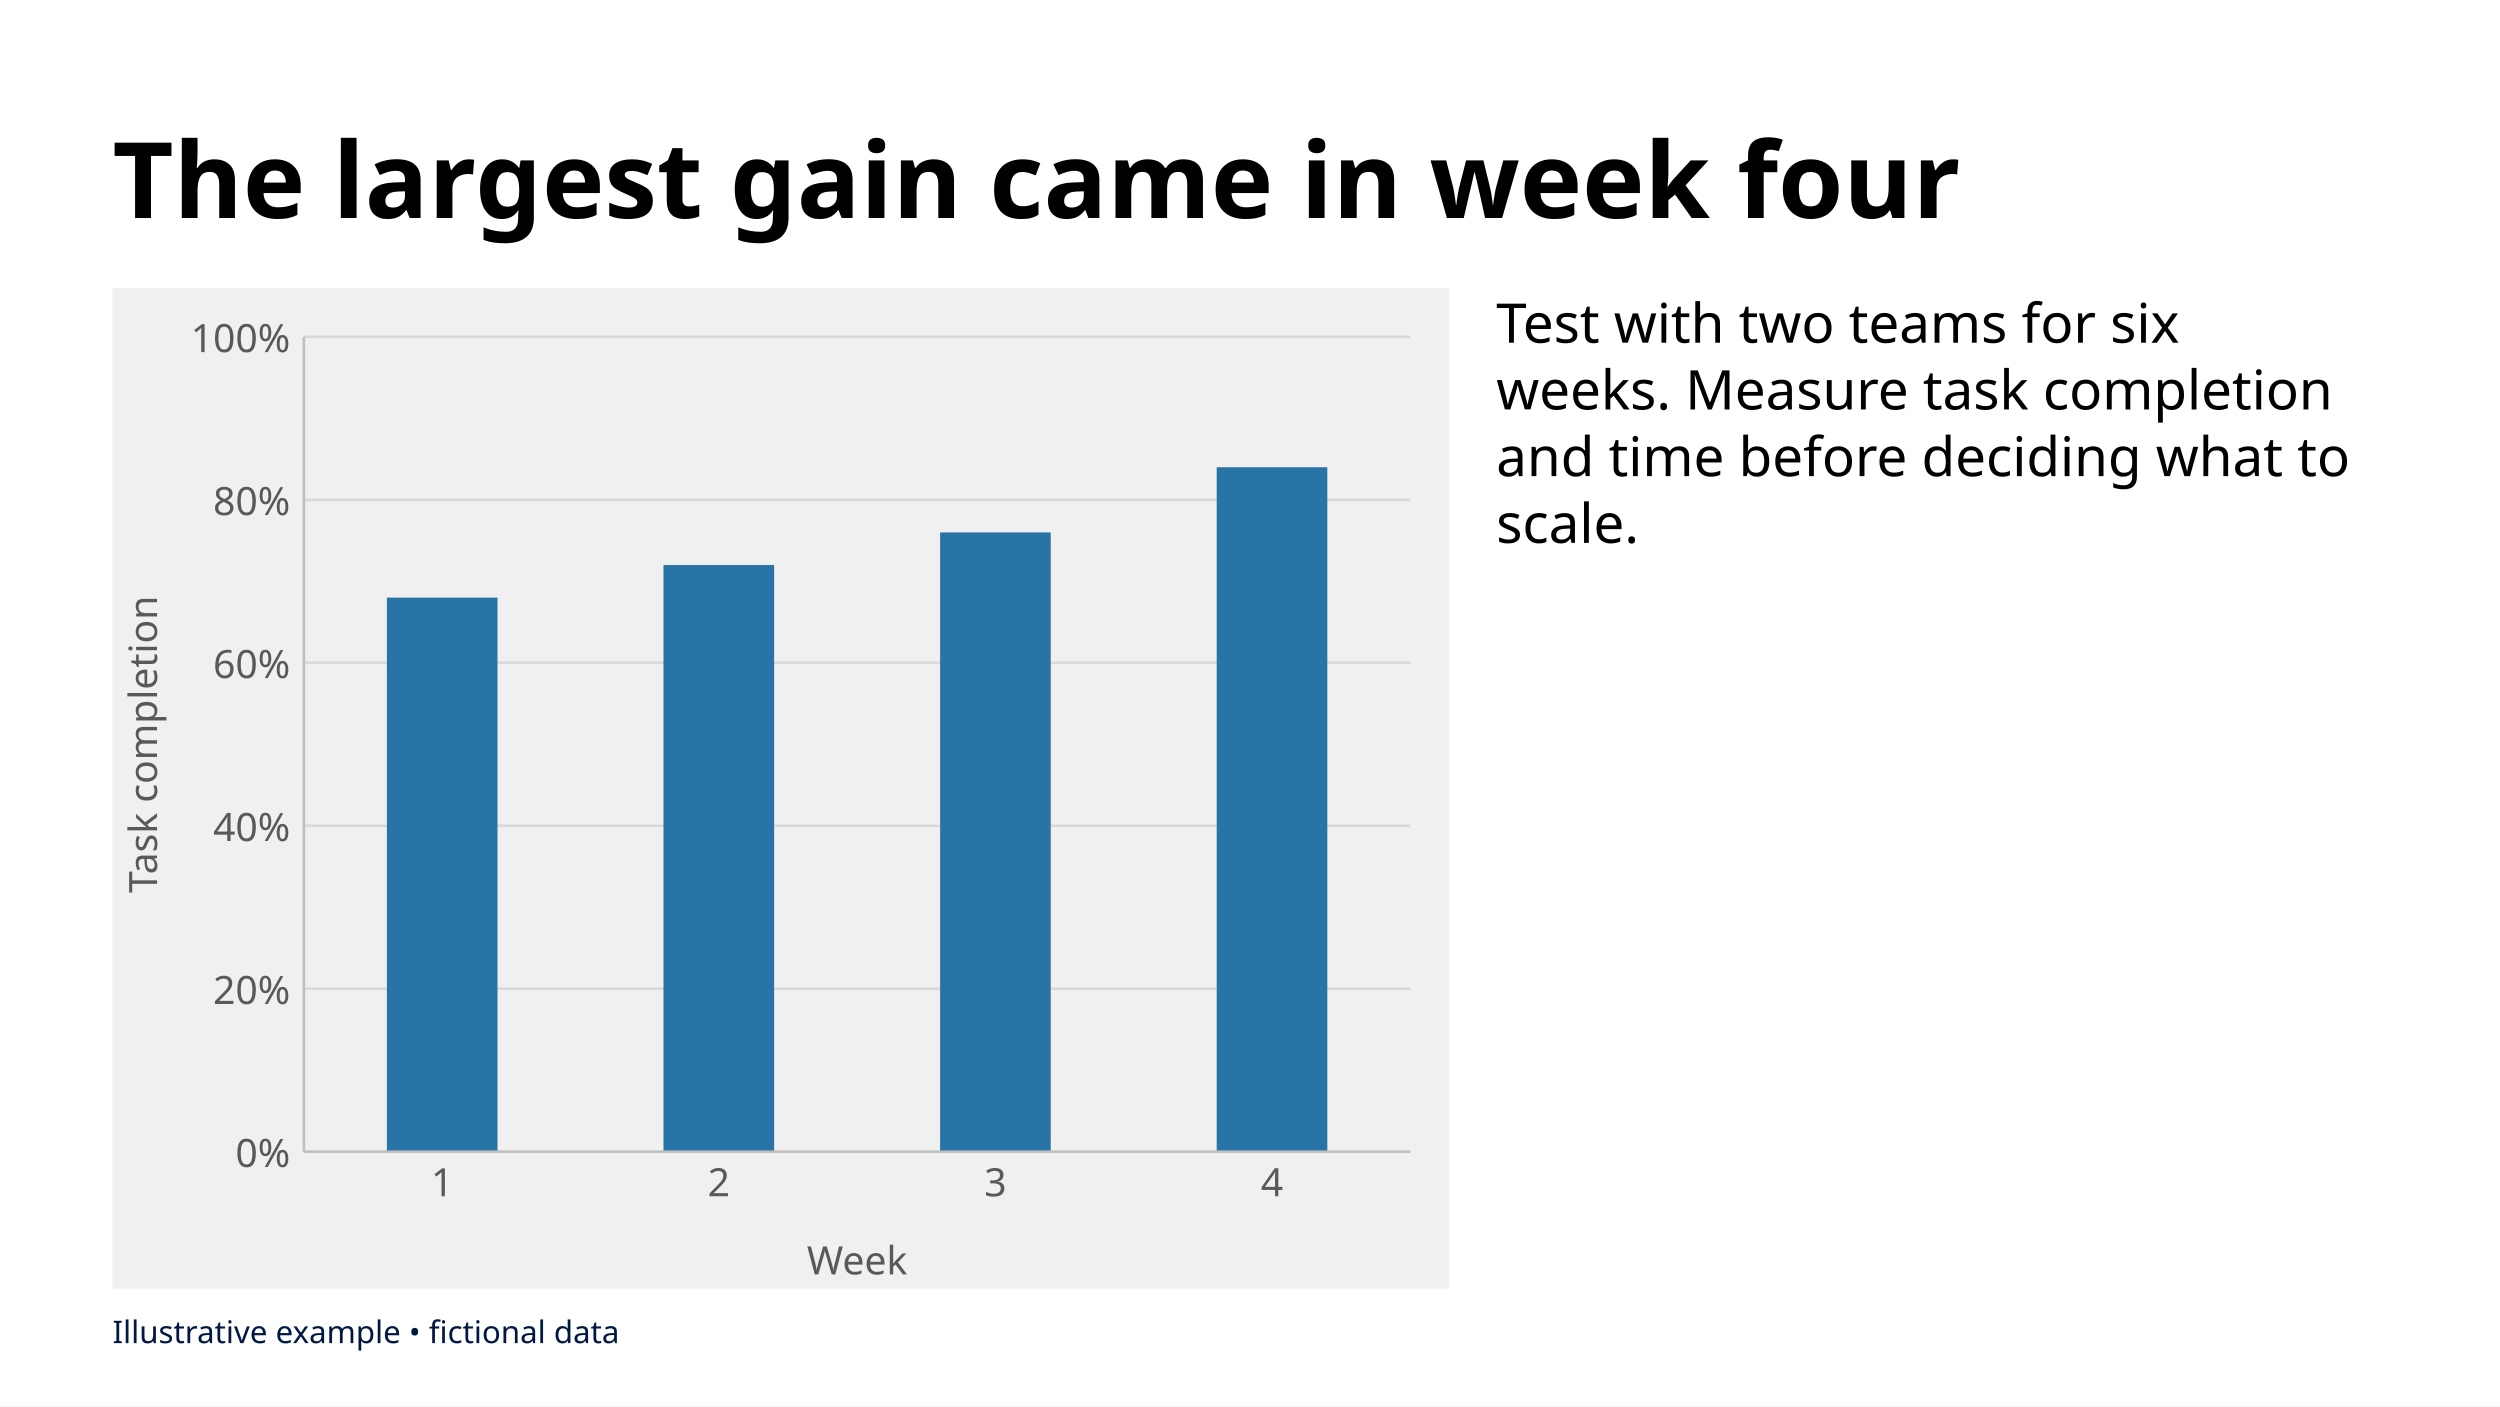
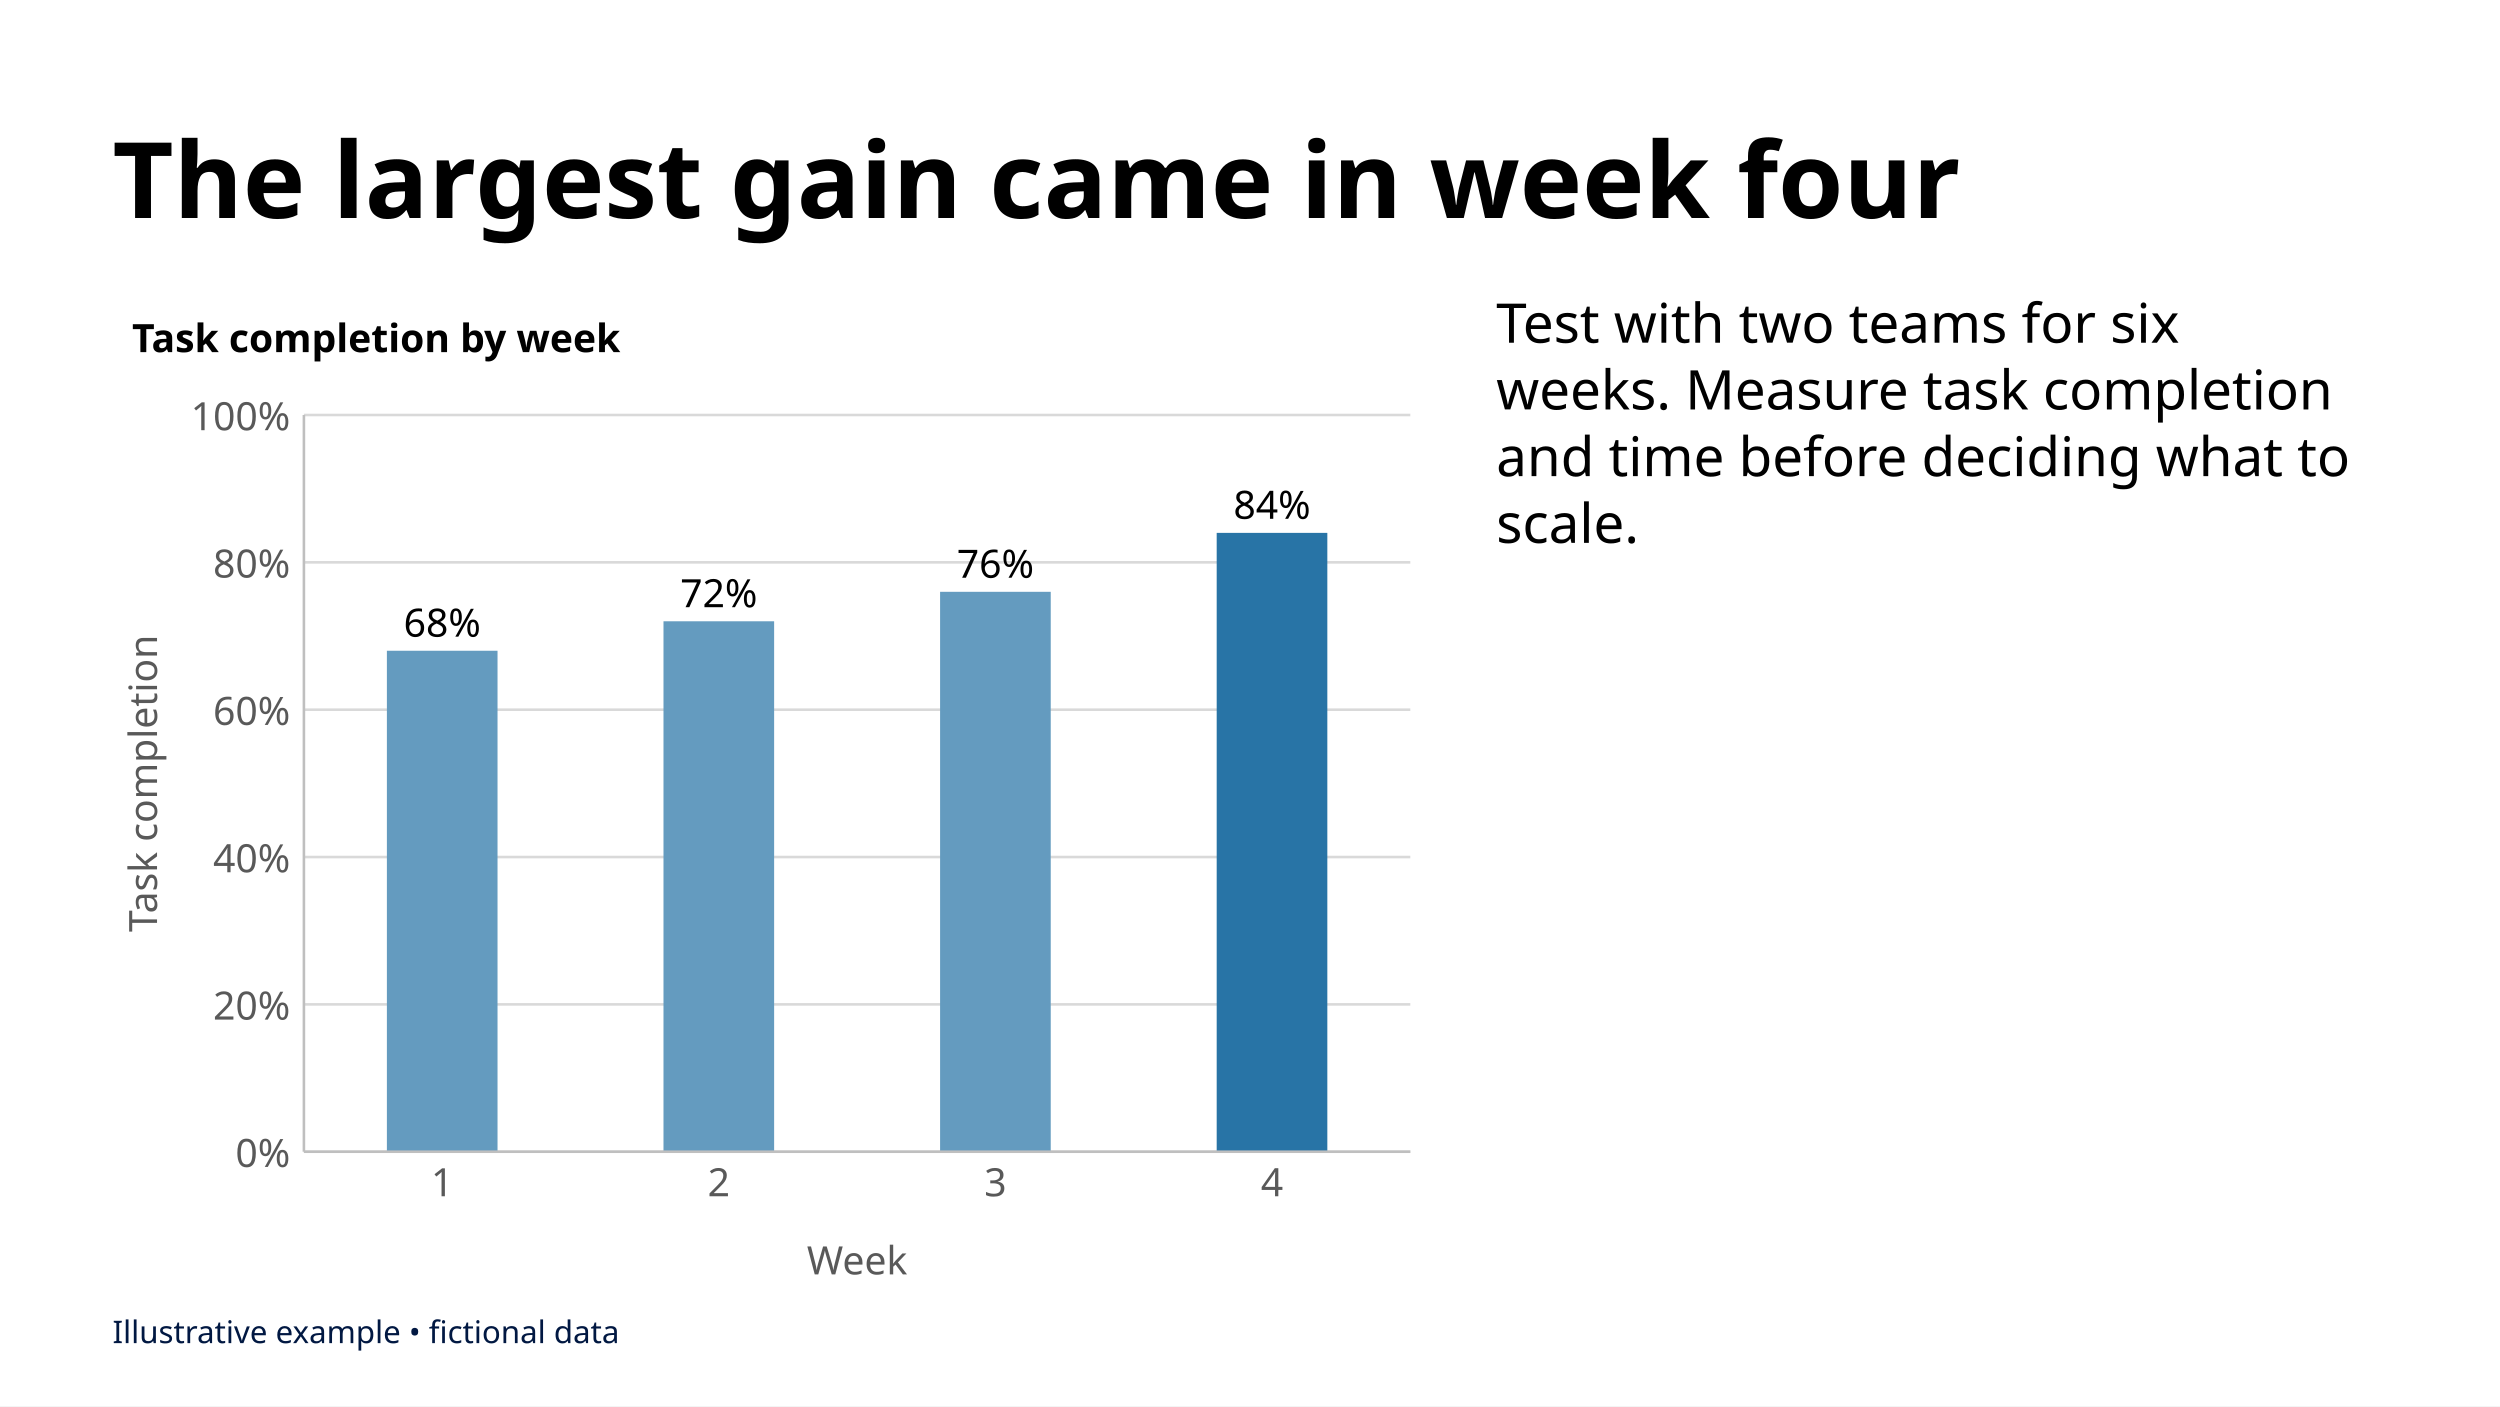
<svg xmlns="http://www.w3.org/2000/svg" aria-label="The largest gain came in week four" aria-roledescription="slide" height="720" role="group" viewBox="0 0 1280 720" width="1280">
  <rect aria-hidden="true" fill="#FFFFFF" height="720" opacity="1" width="1280" x="0" y="0" />
  <g>
    <text fill="#000000" font-family="Aptos Display, sans-serif" font-size="54" font-weight="700" style="white-space:pre" text-anchor="start" x="57.6" xml:space="preserve" y="111.6">The largest gain came in week four</text>
  </g>
  <g>
-     <rect fill="#F0F0F0" height="512.2" width="684.48" x="57.6" y="147.48" />
+     <g>
+       <text fill="#000000" font-family="Aptos, sans-serif" font-size="20" font-weight="700" style="white-space:pre" text-anchor="start" x="67.6" xml:space="preserve" y="180.28">Task completion by week</text>
+     </g>
    <g>
      <text fill="#595959" font-family="Aptos, sans-serif" font-size="20" font-weight="400" style="white-space:pre" text-anchor="middle" x="226.41" xml:space="preserve" y="612.48">1</text>
    </g>
    <g>
      <text fill="#595959" font-family="Aptos, sans-serif" font-size="20" font-weight="400" style="white-space:pre" text-anchor="middle" x="368.03" xml:space="preserve" y="612.48">2</text>
    </g>
    <g>
      <text fill="#595959" font-family="Aptos, sans-serif" font-size="20" font-weight="400" style="white-space:pre" text-anchor="middle" x="509.65" xml:space="preserve" y="612.48">3</text>
    </g>
    <g>
      <text fill="#595959" font-family="Aptos, sans-serif" font-size="20" font-weight="400" style="white-space:pre" text-anchor="middle" x="651.27" xml:space="preserve" y="612.48">4</text>
    </g>
    <line stroke="#D9D9D9" stroke-width="1.333" x1="155.6" x2="722.08" y1="589.68" y2="589.68" />
    <g>
      <text fill="#595959" font-family="Aptos, sans-serif" font-size="20" font-weight="400" style="white-space:pre" text-anchor="end" x="148.6" xml:space="preserve" y="597.48">0%</text>
    </g>
-     <line stroke="#D9D9D9" stroke-width="1.333" x1="155.6" x2="722.08" y1="506.24" y2="506.24" />
+     <line stroke="#D9D9D9" stroke-width="1.333" x1="155.6" x2="722.08" y1="514.24" y2="514.24" />
    <g>
-       <text fill="#595959" font-family="Aptos, sans-serif" font-size="20" font-weight="400" style="white-space:pre" text-anchor="end" x="148.6" xml:space="preserve" y="514.04">20%</text>
+       <text fill="#595959" font-family="Aptos, sans-serif" font-size="20" font-weight="400" style="white-space:pre" text-anchor="end" x="148.6" xml:space="preserve" y="522.04">20%</text>
    </g>
-     <line stroke="#D9D9D9" stroke-width="1.333" x1="155.6" x2="722.08" y1="422.8" y2="422.8" />
+     <line stroke="#D9D9D9" stroke-width="1.333" x1="155.6" x2="722.08" y1="438.8" y2="438.8" />
    <g>
-       <text fill="#595959" font-family="Aptos, sans-serif" font-size="20" font-weight="400" style="white-space:pre" text-anchor="end" x="148.6" xml:space="preserve" y="430.6">40%</text>
+       <text fill="#595959" font-family="Aptos, sans-serif" font-size="20" font-weight="400" style="white-space:pre" text-anchor="end" x="148.6" xml:space="preserve" y="446.6">40%</text>
    </g>
-     <line stroke="#D9D9D9" stroke-width="1.333" x1="155.6" x2="722.08" y1="339.36" y2="339.36" />
+     <line stroke="#D9D9D9" stroke-width="1.333" x1="155.6" x2="722.08" y1="363.36" y2="363.36" />
    <g>
-       <text fill="#595959" font-family="Aptos, sans-serif" font-size="20" font-weight="400" style="white-space:pre" text-anchor="end" x="148.6" xml:space="preserve" y="347.16">60%</text>
+       <text fill="#595959" font-family="Aptos, sans-serif" font-size="20" font-weight="400" style="white-space:pre" text-anchor="end" x="148.6" xml:space="preserve" y="371.16">60%</text>
    </g>
-     <line stroke="#D9D9D9" stroke-width="1.333" x1="155.6" x2="722.08" y1="255.92" y2="255.92" />
+     <line stroke="#D9D9D9" stroke-width="1.333" x1="155.6" x2="722.08" y1="287.92" y2="287.92" />
    <g>
-       <text fill="#595959" font-family="Aptos, sans-serif" font-size="20" font-weight="400" style="white-space:pre" text-anchor="end" x="148.6" xml:space="preserve" y="263.72">80%</text>
+       <text fill="#595959" font-family="Aptos, sans-serif" font-size="20" font-weight="400" style="white-space:pre" text-anchor="end" x="148.6" xml:space="preserve" y="295.72">80%</text>
    </g>
-     <line stroke="#D9D9D9" stroke-width="1.333" x1="155.6" x2="722.08" y1="172.48" y2="172.48" />
+     <line stroke="#D9D9D9" stroke-width="1.333" x1="155.6" x2="722.08" y1="212.48" y2="212.48" />
    <g>
-       <text fill="#595959" font-family="Aptos, sans-serif" font-size="20" font-weight="400" style="white-space:pre" text-anchor="end" x="148.6" xml:space="preserve" y="180.28">100%</text>
+       <text fill="#595959" font-family="Aptos, sans-serif" font-size="20" font-weight="400" style="white-space:pre" text-anchor="end" x="148.6" xml:space="preserve" y="220.28">100%</text>
    </g>
-     <rect fill="#2874A6" height="283.696" width="56.648" x="198.086" y="305.984" />
-     <rect fill="#2874A6" height="300.384" width="56.648" x="339.706" y="289.296" />
-     <rect fill="#2874A6" height="317.072" width="56.648" x="481.326" y="272.608" />
-     <rect fill="#2874A6" height="350.448" width="56.648" x="622.946" y="239.232" />
-     <line stroke="#BFBFBF" stroke-width="1.333" x1="155.6" x2="155.6" y1="172.48" y2="589.68" />
+     <rect fill="#649BBF" height="256.496" width="56.648" x="198.086" y="333.184" />
+     <rect fill="#649BBF" height="271.584" width="56.648" x="339.706" y="318.096" />
+     <rect fill="#649BBF" height="286.672" width="56.648" x="481.326" y="303.008" />
+     <rect fill="#2874A6" height="316.848" width="56.648" x="622.946" y="272.832" />
+     <g>
+       <text fill="#000000" font-family="Aptos, sans-serif" font-size="20" font-weight="400" style="white-space:pre" text-anchor="middle" x="226.41" xml:space="preserve" y="325.984">68%</text>
+     </g>
+     <g>
+       <text fill="#000000" font-family="Aptos, sans-serif" font-size="20" font-weight="400" style="white-space:pre" text-anchor="middle" x="368.03" xml:space="preserve" y="310.896">72%</text>
+     </g>
+     <g>
+       <text fill="#000000" font-family="Aptos, sans-serif" font-size="20" font-weight="400" style="white-space:pre" text-anchor="middle" x="509.65" xml:space="preserve" y="295.808">76%</text>
+     </g>
+     <g>
+       <text fill="#000000" font-family="Aptos, sans-serif" font-size="20" font-weight="400" style="white-space:pre" text-anchor="middle" x="651.27" xml:space="preserve" y="265.632">84%</text>
+     </g>
+     <line stroke="#BFBFBF" stroke-width="1.333" x1="155.6" x2="155.6" y1="212.48" y2="589.68" />
    <line stroke="#BFBFBF" stroke-width="1.333" x1="155.6" x2="722.08" y1="589.68" y2="589.68" />
    <g>
      <text fill="#595959" font-family="Aptos, sans-serif" font-size="20" font-weight="400" style="white-space:pre" text-anchor="middle" x="438.84" xml:space="preserve" y="652.48">Week</text>
    </g>
-     <g transform="rotate(-90 72.6 381.08)">
+     <g transform="rotate(-90 72.6 401.08)">
      <g>
-         <text fill="#595959" font-family="Aptos, sans-serif" font-size="20" font-weight="400" style="white-space:pre" text-anchor="middle" x="72.6" xml:space="preserve" y="388.88">Task completion</text>
+         <text fill="#595959" font-family="Aptos, sans-serif" font-size="20" font-weight="400" style="white-space:pre" text-anchor="middle" x="72.6" xml:space="preserve" y="408.88">Task completion</text>
      </g>
    </g>
  </g>
  <g>
    <text fill="#000000" font-family="Aptos, sans-serif" font-size="28" font-weight="400" style="white-space:pre" text-anchor="start" x="766.08" xml:space="preserve" y="175.48">Test with two teams for six </text>
    <text fill="#000000" font-family="Aptos, sans-serif" font-size="28" font-weight="400" style="white-space:pre" text-anchor="start" x="766.08" xml:space="preserve" y="209.64">weeks. Measure task completion </text>
    <text fill="#000000" font-family="Aptos, sans-serif" font-size="28" font-weight="400" style="white-space:pre" text-anchor="start" x="766.08" xml:space="preserve" y="243.8">and time before deciding what to </text>
    <text fill="#000000" font-family="Aptos, sans-serif" font-size="28" font-weight="400" style="white-space:pre" text-anchor="start" x="766.08" xml:space="preserve" y="277.96">scale.</text>
  </g>
  <g />
  <g>
    <g>
      <g>
        <text fill="#011842" font-family="Aptos, sans-serif" font-size="16" font-weight="400" style="white-space:pre" text-anchor="start" x="57.6" xml:space="preserve" y="687.68">Illustrative example • fictional data</text>
      </g>
    </g>
  </g>
</svg>
